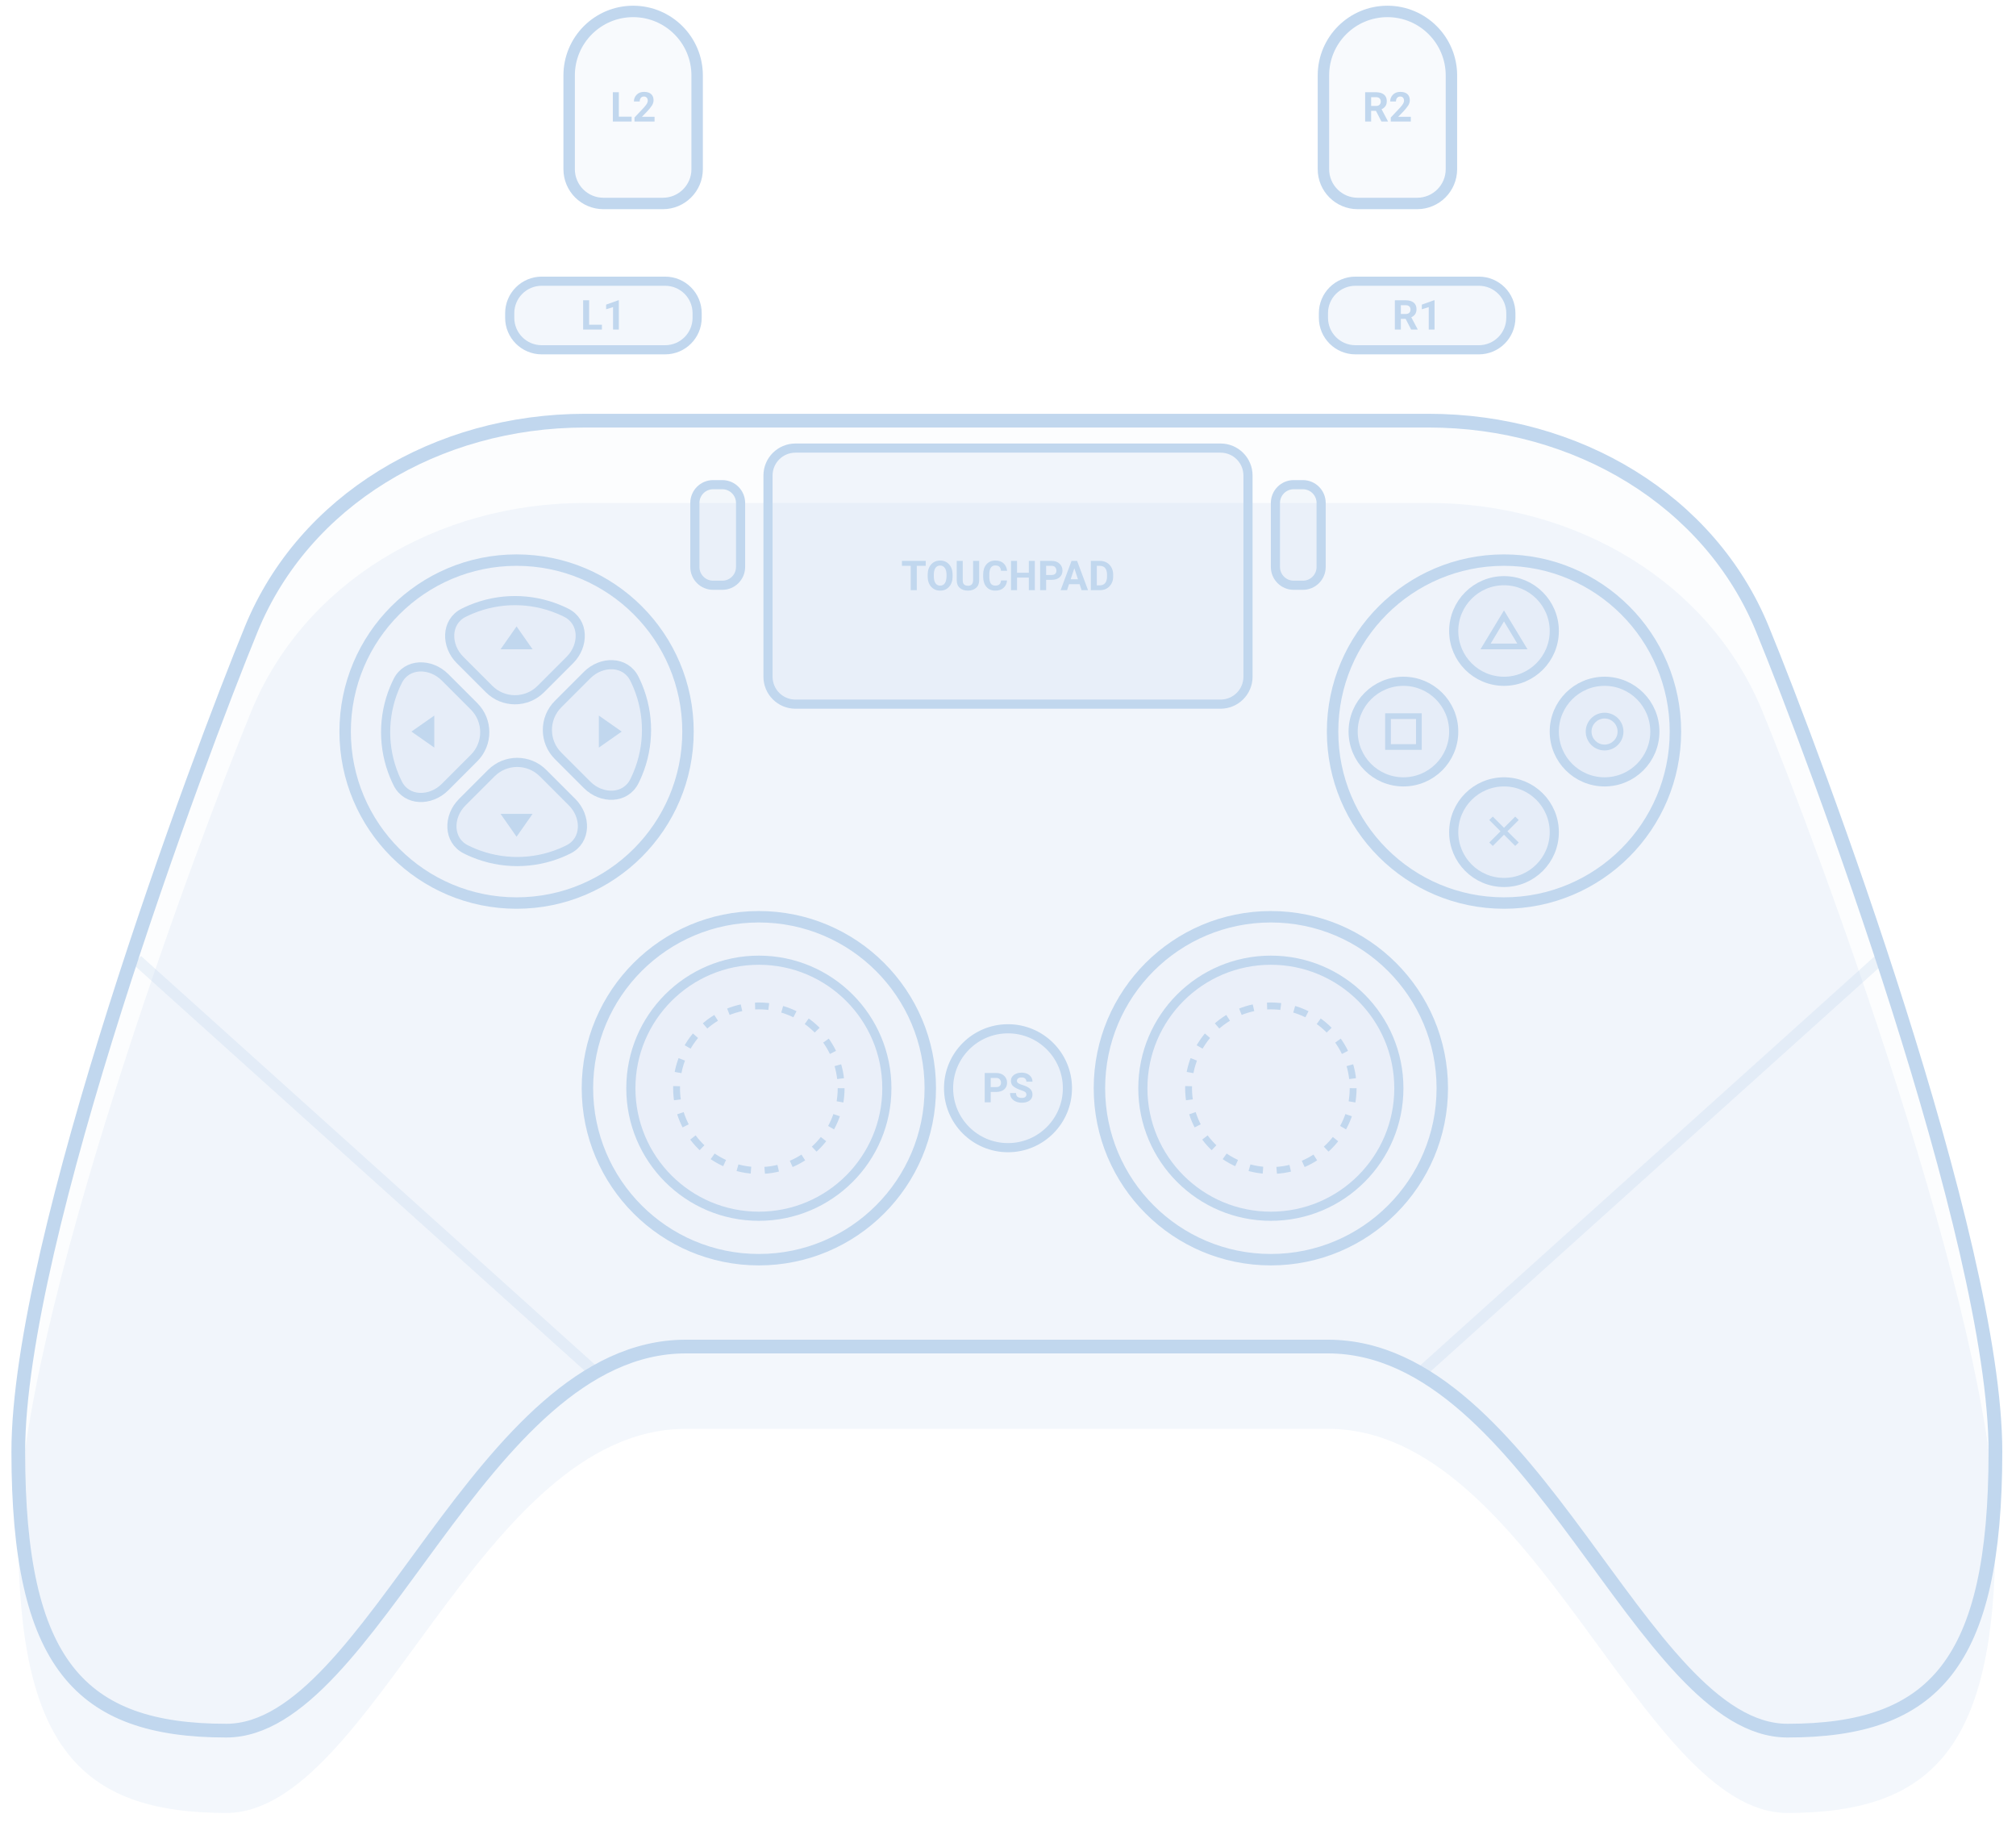
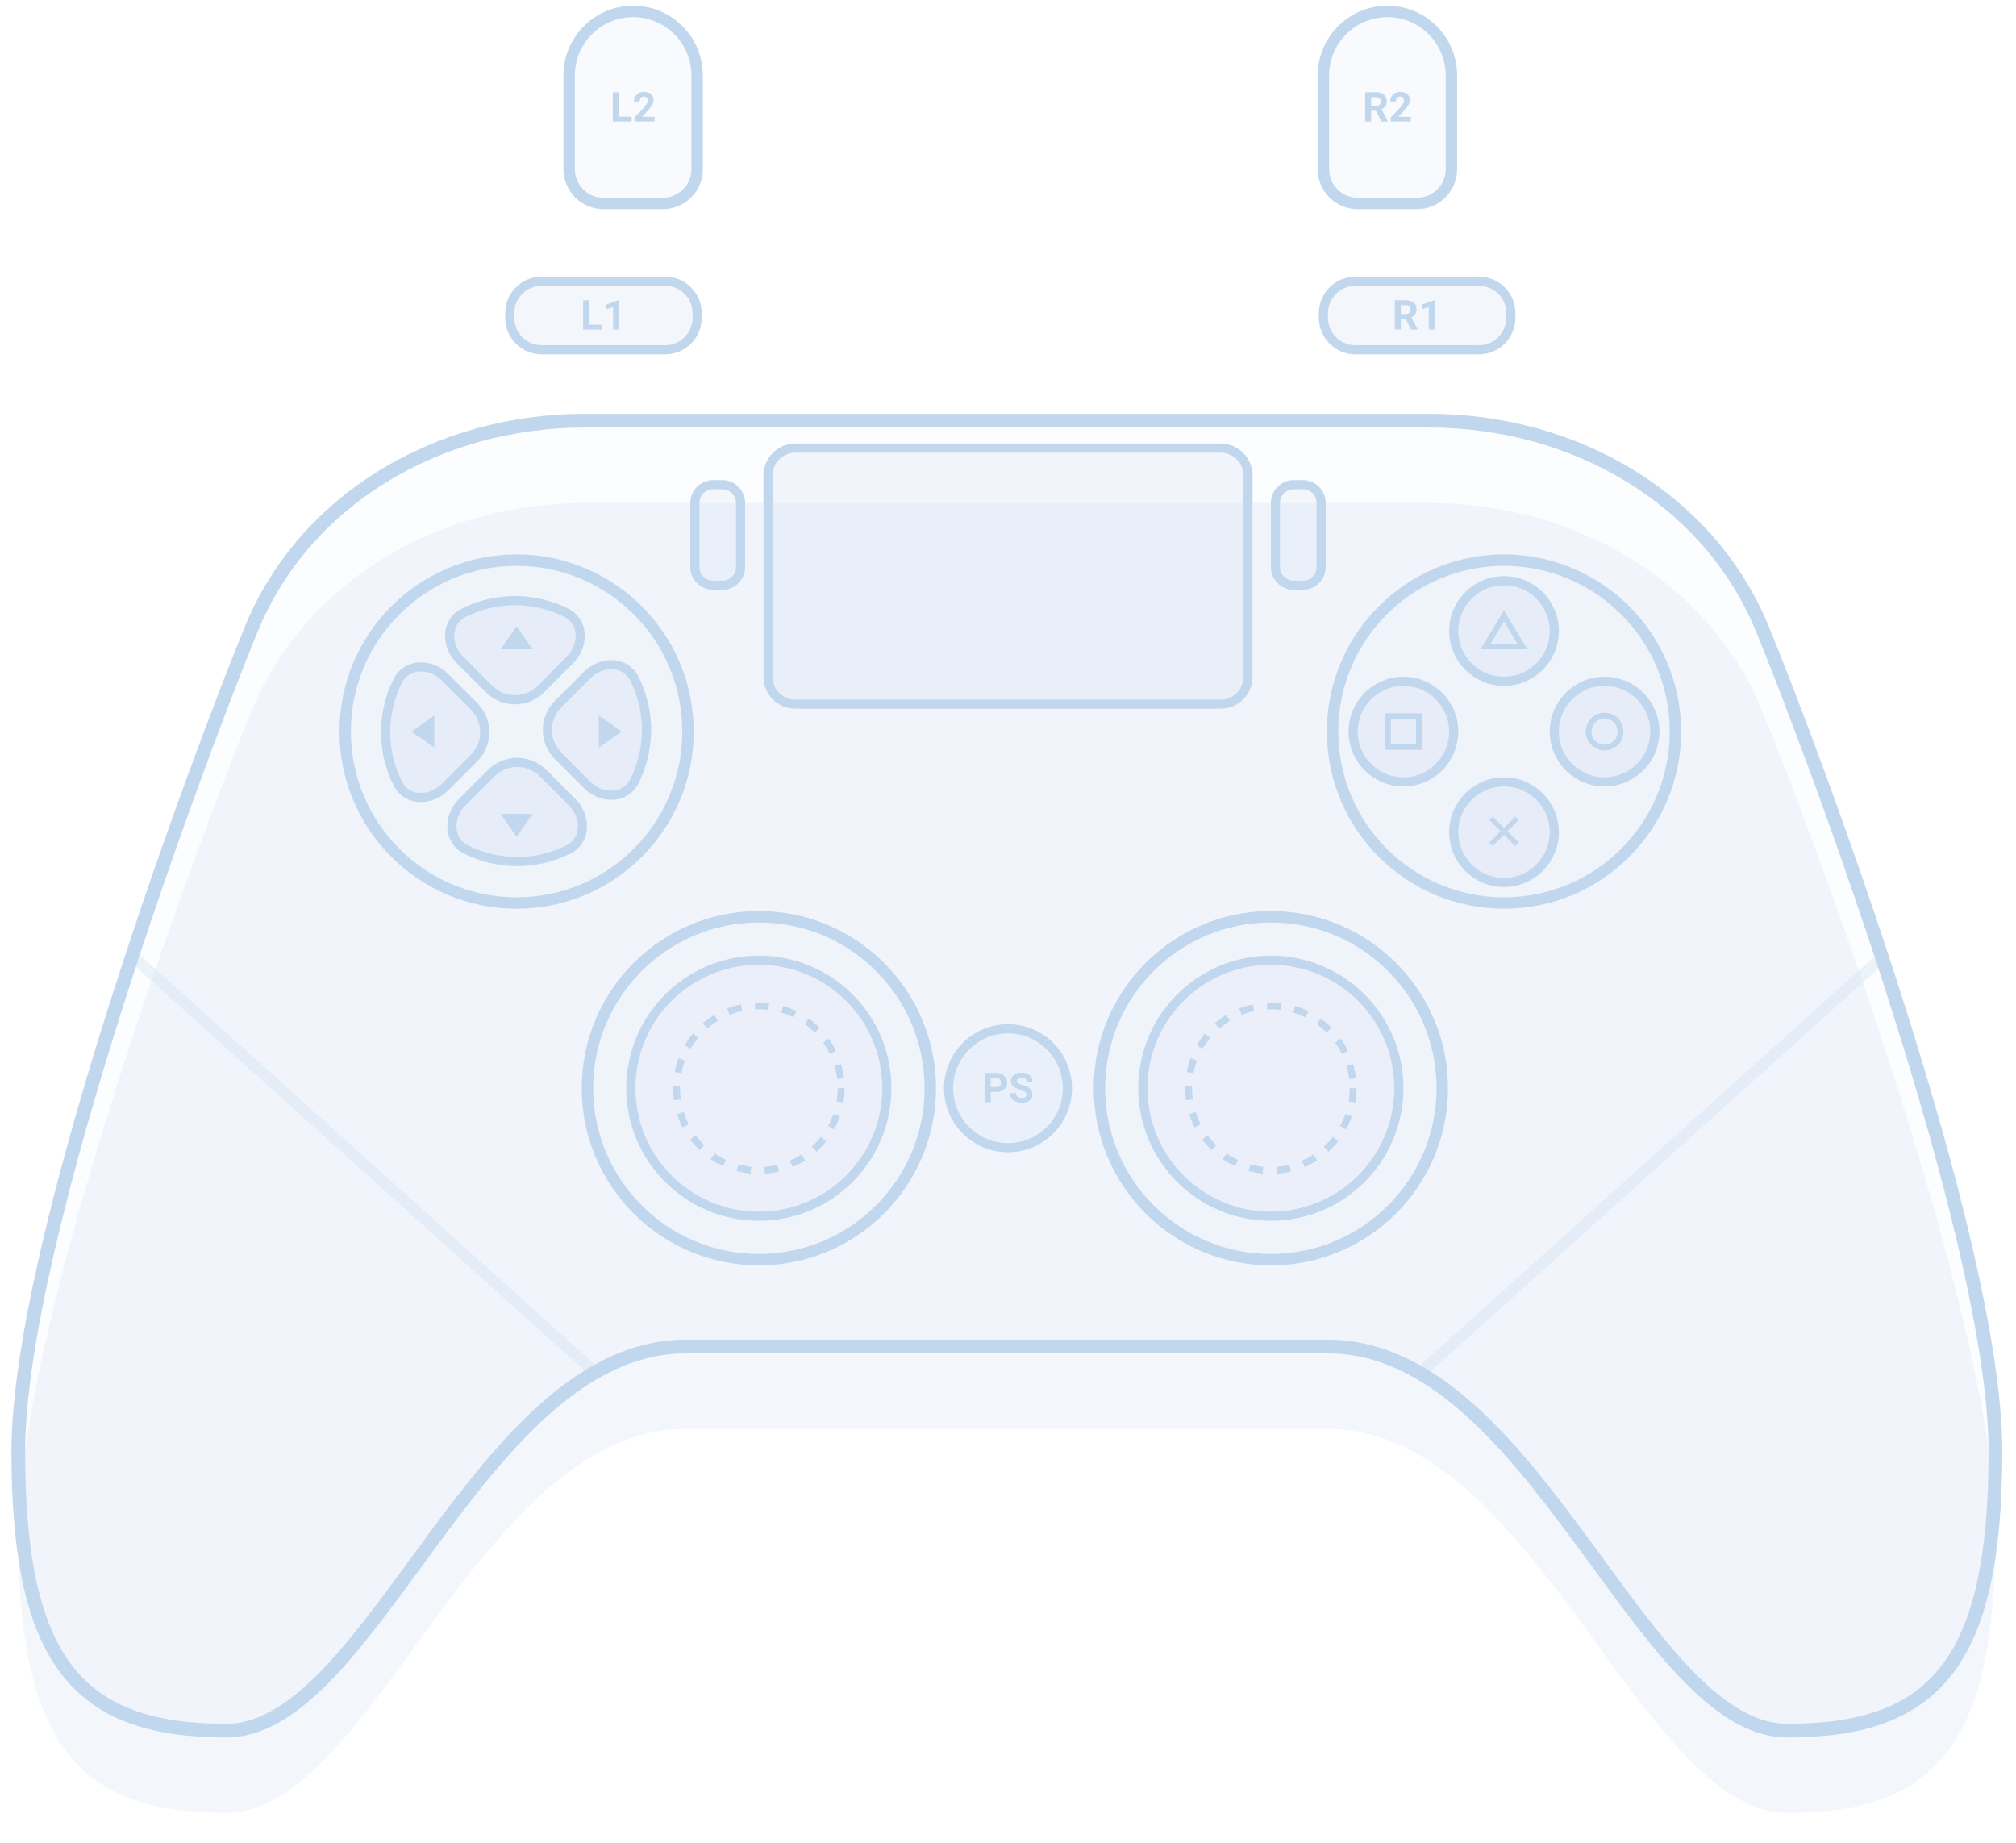
<svg xmlns="http://www.w3.org/2000/svg" width="441" height="403" viewBox="0 0 441 403" fill="none">
  <defs>
    <style>
      .outline { stroke: #c1d7ee; stroke-width: 3; fill: rgba(193, 215, 238, 0.05); }
      .shadow { fill: rgba(193, 215, 238, 0.18); }
      .grip { stroke: #c1d7ee; stroke-width: 2.5; stroke-opacity: 0.3; }
      .well { stroke: #c1d7ee; stroke-width: 2.5; fill: rgba(193, 215, 238, 0.04); }
      .button { stroke: #c1d7ee; stroke-width: 2; fill: rgba(193, 215, 238, 0.18); }
      .stick-cap { stroke: #c1d7ee; stroke-width: 2; fill: rgba(193, 215, 238, 0.12); }
      .stick-ring { stroke: #c1d7ee; stroke-width: 1.5; stroke-dasharray: 3, 3; fill: none; }
      .trigger { stroke: #c1d7ee; stroke-width: 2.5; fill: rgba(193, 215, 238, 0.12); }
      .meta { stroke: #c1d7ee; stroke-width: 2; fill: rgba(193, 215, 238, 0.15); }
      .label { fill: #c1d7ee; font-family: -apple-system, BlinkMacSystemFont, 'Segoe UI', Roboto, sans-serif; font-size: 11px; font-weight: bold; text-anchor: middle; dominant-baseline: central; }
      .label-sm { fill: #c1d7ee; font-family: -apple-system, BlinkMacSystemFont, 'Segoe UI', Roboto, sans-serif; font-size: 9px; font-weight: bold; text-anchor: middle; dominant-baseline: central; }
      .arrow { fill: #c1d7ee; }
    </style>
  </defs>
  <g transform="translate(0, 18)">
    <path class="shadow" d="M220.5 92C200.5 92 154 92 128 92C95.5 92 66.5 109.5 55 137.5C43.5 165.5 4 271.1 4 317.5C4 363.9 17.5 378.5 49.5 378.5C81.5 378.5 105 294.5 150 294.5C195 294.5 220.5 294.5 220.5 294.5C220.5 294.5 245.5 294.5 290.5 294.5C335.5 294.5 359 378.5 391 378.5C423 378.5 436.5 363.9 436.5 317.5C436.5 271.1 397 165.5 385.5 137.5C374 109.5 345 92 312.5 92C286.5 92 240 92 220.5 92Z" />
  </g>
  <path id="L2" class="trigger" d="M152.5 37C152.5 41.14 149.14 44.5 145 44.5H132C127.86 44.5 124.5 41.14 124.5 37V16.5C124.5 8.77 130.77 2.5 138.5 2.5C146.23 2.5 152.5 8.77 152.5 16.5V37Z" />
  <text x="138.5" y="23.5" class="label-sm">L2</text>
  <path id="R2" class="trigger" d="M317.5 37C317.5 41.14 314.14 44.5 310 44.5H297C292.86 44.5 289.5 41.14 289.5 37V16.5C289.5 8.77 295.77 2.5 303.5 2.5C311.23 2.5 317.5 8.77 317.5 16.5V37Z" />
  <text x="303.5" y="23.5" class="label-sm">R2</text>
  <rect id="L1" class="button" x="111.5" y="61.5" width="41" height="15" rx="7" />
  <text x="132" y="69" class="label-sm">L1</text>
  <rect id="R1" class="button" x="289.5" y="61.5" width="41" height="15" rx="7" />
  <text x="310" y="69" class="label-sm">R1</text>
  <path class="outline" d="M220.5 92C200.5 92 154 92 128 92C95.5 92 66.5 109.5 55 137.5C43.5 165.5 4 271.1 4 317.5C4 363.9 17.5 378.5 49.5 378.5C81.5 378.5 105 294.5 150 294.5C195 294.5 220.5 294.5 220.5 294.5C220.5 294.5 245.5 294.5 290.5 294.5C335.5 294.5 359 378.5 391 378.5C423 378.5 436.5 363.9 436.5 317.5C436.5 271.1 397 165.5 385.5 137.5C374 109.5 345 92 312.5 92C286.5 92 240 92 220.5 92Z" />
  <line class="grip" x1="30" y1="210" x2="130" y2="300" />
  <line class="grip" x1="411" y1="210" x2="311" y2="300" />
  <rect id="Touchpad" class="button" x="168" y="98" width="105" height="56" rx="6" />
-   <text x="220.5" y="126" class="label-sm">TOUCHPAD</text>
  <rect id="Share" class="meta" x="152" y="106" width="10" height="22" rx="4" />
  <rect id="Options" class="meta" x="279" y="106" width="10" height="22" rx="4" />
  <circle id="DpadWell" class="well" cx="113" cy="160" r="37.5" />
  <g transform="translate(-53, -78)">
    <path id="dpad-up" class="button" d="M177.669 222.335C180.793 219.21 180.816 213.997 176.868 212.014C176.327 211.743 175.776 211.491 175.215 211.258C172.182 210.002 168.931 209.355 165.648 209.355C162.365 209.355 159.114 210.002 156.081 211.258C155.521 211.491 154.969 211.743 154.429 212.014C150.48 213.997 150.503 219.21 153.627 222.335L159.991 228.698C163.116 231.823 168.181 231.823 171.305 228.698L177.669 222.335Z" />
    <polygon class="arrow" points="166,215 162.5,220 169.5,220" />
    <path id="dpad-right" class="button" d="M181.447 249.669C184.571 252.793 189.785 252.816 191.768 248.868C192.039 248.327 192.291 247.776 192.523 247.215C193.78 244.182 194.426 240.931 194.426 237.648C194.426 234.365 193.78 231.114 192.523 228.081C192.291 227.521 192.039 226.969 191.768 226.429C189.785 222.48 184.571 222.503 181.447 225.627L175.083 231.991C171.959 235.116 171.959 240.181 175.083 243.305L181.447 249.669Z" />
    <polygon class="arrow" points="189,238 184,234.5 184,241.5" />
    <path id="dpad-down" class="button" d="M154.113 253.447C150.989 256.571 150.966 261.785 154.914 263.767C155.455 264.039 156.006 264.291 156.566 264.523C159.6 265.78 162.85 266.426 166.134 266.426C169.417 266.426 172.667 265.78 175.701 264.523C176.261 264.291 176.812 264.039 177.353 263.767C181.301 261.785 181.279 256.571 178.154 253.447L171.79 247.083C168.666 243.959 163.601 243.959 160.477 247.083L154.113 253.447Z" />
    <polygon class="arrow" points="166,261 162.5,256 169.5,256" />
    <path id="dpad-left" class="button" d="M150.335 226.113C147.21 222.989 141.997 222.966 140.014 226.914C139.743 227.455 139.491 228.006 139.258 228.566C138.002 231.6 137.355 234.85 137.355 238.134C137.355 241.417 138.002 244.667 139.258 247.701C139.491 248.261 139.743 248.812 140.014 249.353C141.997 253.301 147.21 253.279 150.335 250.154L156.698 243.79C159.823 240.666 159.823 235.601 156.698 232.477L150.335 226.113Z" />
    <polygon class="arrow" points="143,238 148,234.5 148,241.5" />
  </g>
  <circle id="LStickWell" class="well" cx="166" cy="238" r="37.5" />
  <circle id="LStickCap" class="stick-cap" cx="166" cy="238" r="28" />
  <circle class="stick-ring" cx="166" cy="238" r="18" />
  <circle id="RStickWell" class="well" cx="278" cy="238" r="37.5" />
  <circle id="RStickCap" class="stick-cap" cx="278" cy="238" r="28" />
  <circle class="stick-ring" cx="278" cy="238" r="18" />
  <circle id="FaceButtonsWell" class="well" cx="329" cy="160" r="37.5" />
  <circle id="Triangle" class="button" cx="329" cy="138" r="11" />
  <text x="329" y="138" class="label">△</text>
  <circle id="Circle" class="button" cx="351" cy="160" r="11" />
  <text x="351" y="160" class="label">○</text>
  <circle id="Cross" class="button" cx="329" cy="182" r="11" />
  <text x="329" y="182" class="label">✕</text>
  <circle id="Square" class="button" cx="307" cy="160" r="11" />
  <text x="307" y="160" class="label">□</text>
  <circle id="PS" class="meta" cx="220.5" cy="238" r="13" stroke-width="2.5" />
  <text x="220.5" y="238" class="label-sm">PS</text>
</svg>
